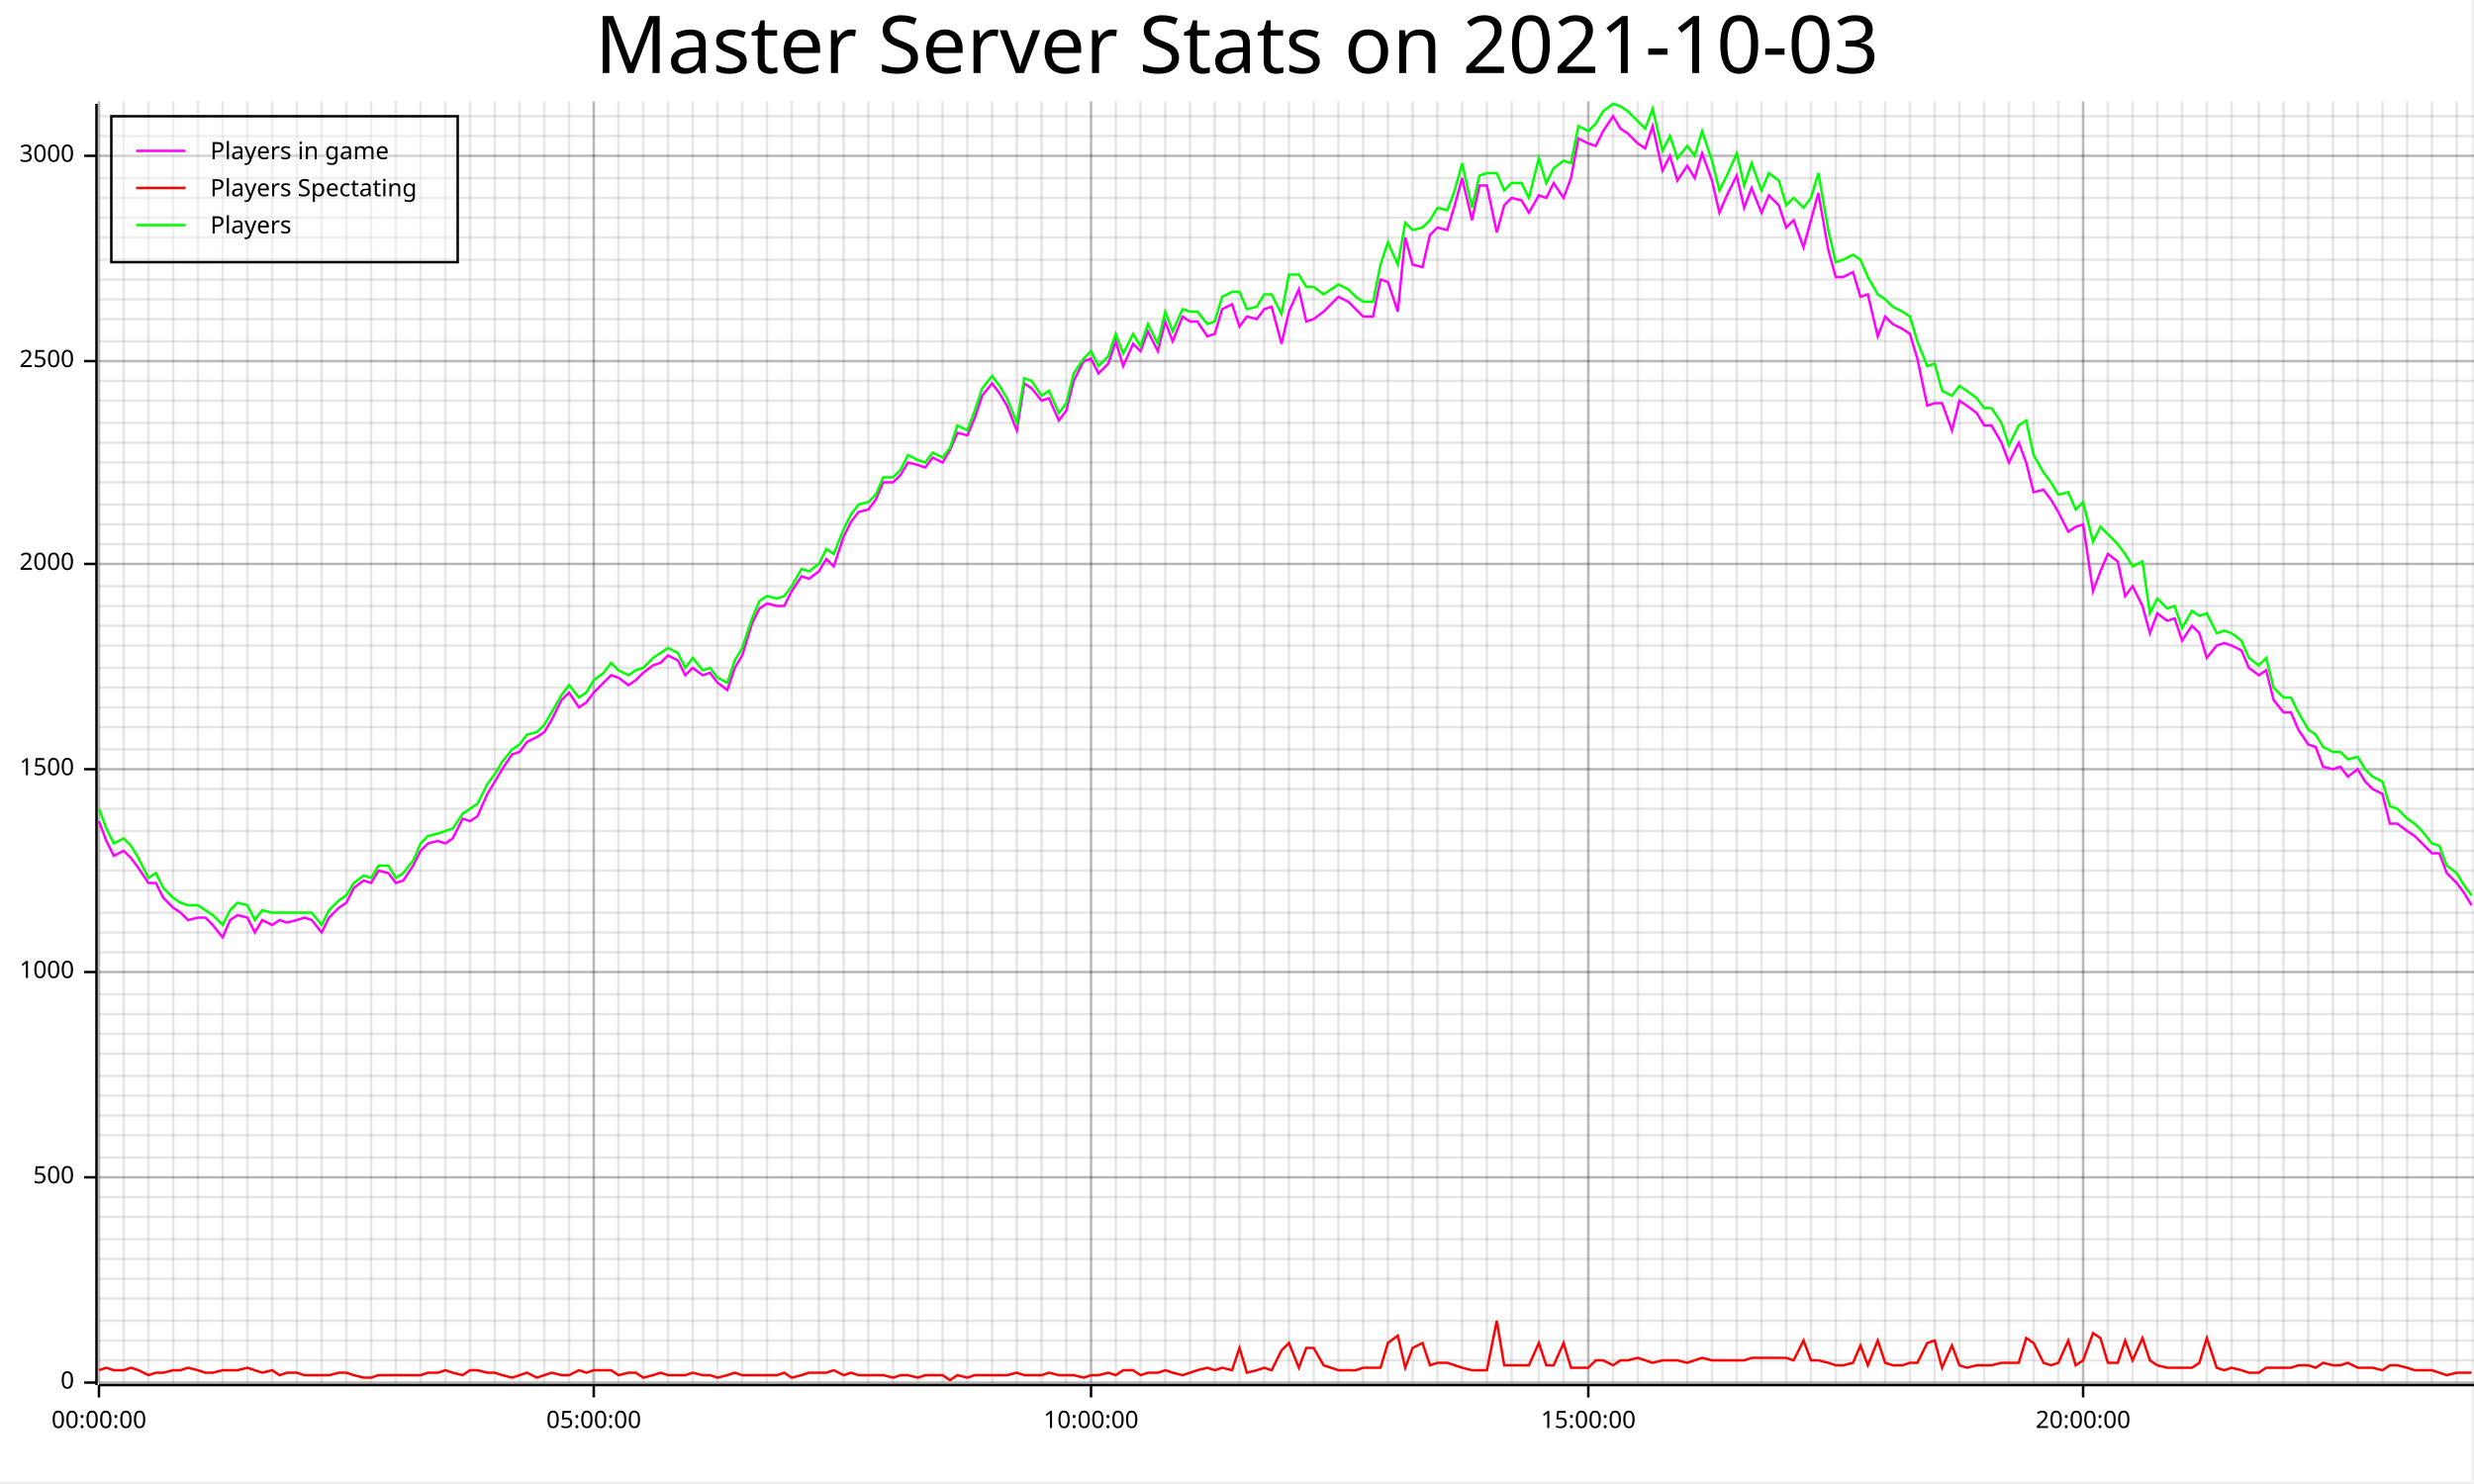
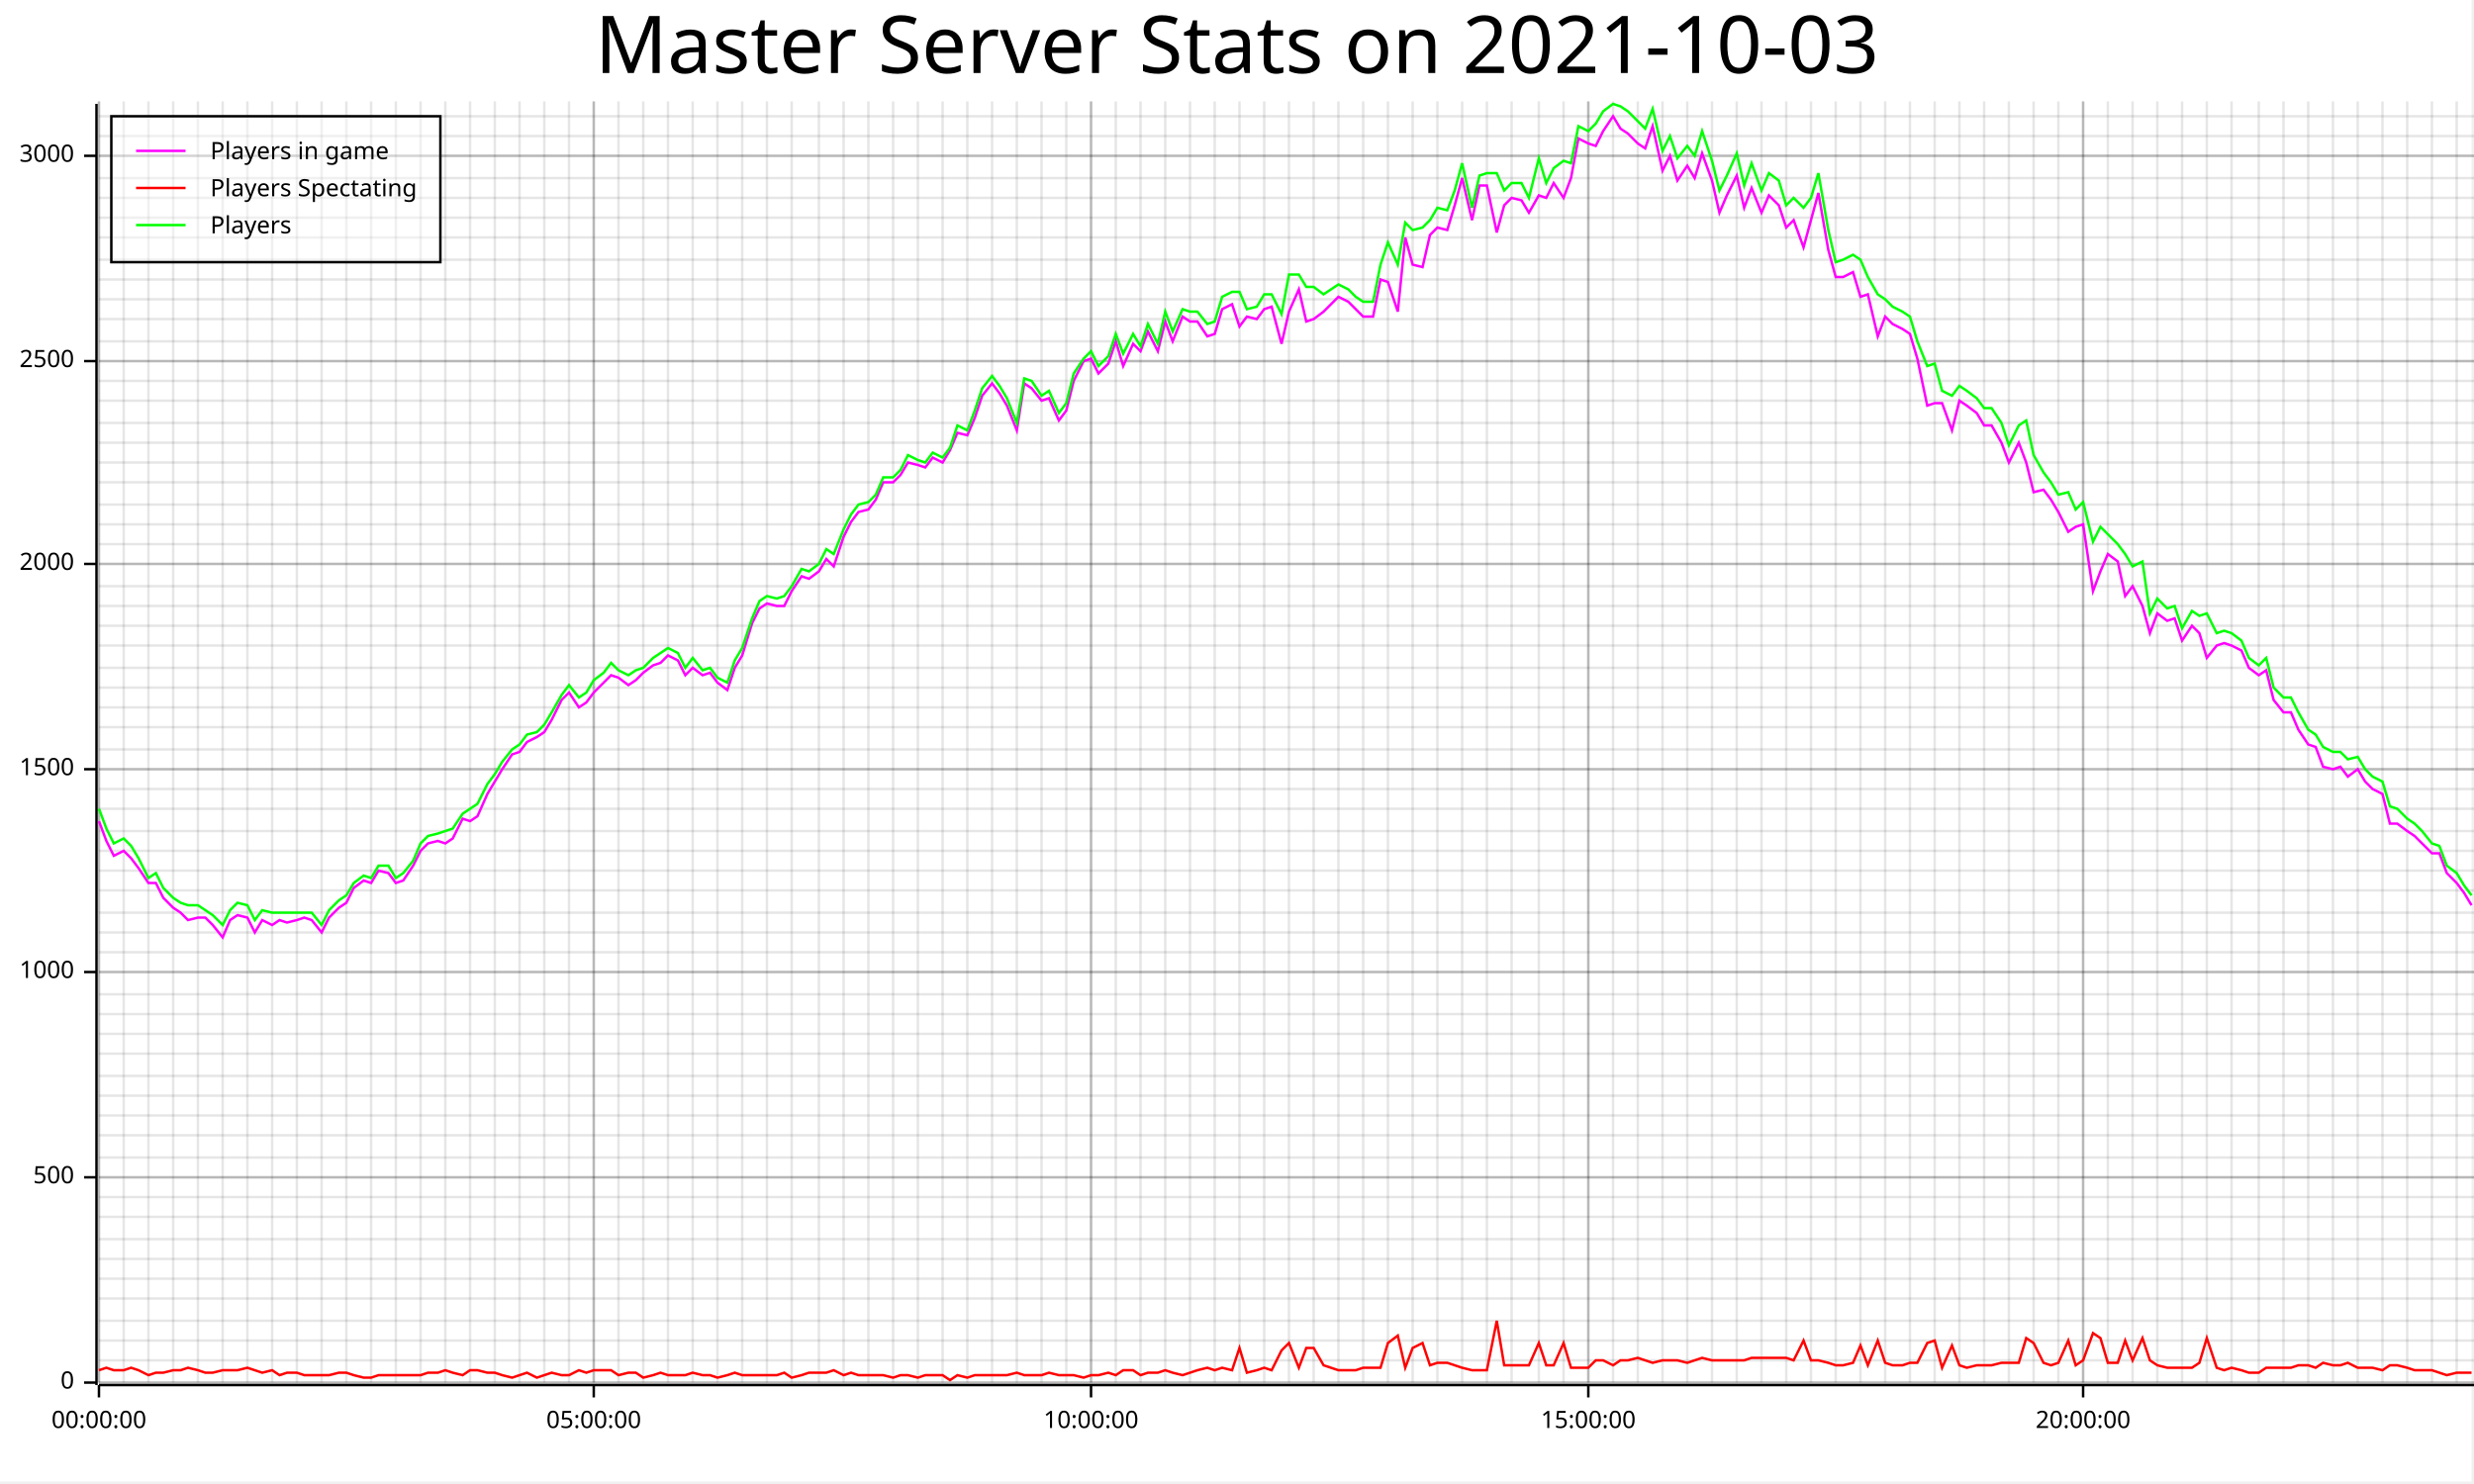
<svg xmlns="http://www.w3.org/2000/svg" width="1000" height="600" viewBox="0 0 1000 600">
  <rect x="0" y="0" width="999" height="599" opacity="1" fill="#FFFFFF" stroke="none" />
  <text x="500" y="5" dy="0.76em" text-anchor="middle" font-family="sans-serif" font-size="32.258" opacity="1" fill="#000000">
Master Server Stats on 2021-10-03
</text>
  <line opacity="0.1" stroke="#000000" stroke-width="1" x1="40" y1="559" x2="40" y2="41" />
  <line opacity="0.1" stroke="#000000" stroke-width="1" x1="50" y1="559" x2="50" y2="41" />
  <line opacity="0.1" stroke="#000000" stroke-width="1" x1="60" y1="559" x2="60" y2="41" />
  <line opacity="0.1" stroke="#000000" stroke-width="1" x1="70" y1="559" x2="70" y2="41" />
  <line opacity="0.1" stroke="#000000" stroke-width="1" x1="80" y1="559" x2="80" y2="41" />
  <line opacity="0.1" stroke="#000000" stroke-width="1" x1="90" y1="559" x2="90" y2="41" />
  <line opacity="0.1" stroke="#000000" stroke-width="1" x1="100" y1="559" x2="100" y2="41" />
  <line opacity="0.1" stroke="#000000" stroke-width="1" x1="110" y1="559" x2="110" y2="41" />
  <line opacity="0.1" stroke="#000000" stroke-width="1" x1="120" y1="559" x2="120" y2="41" />
  <line opacity="0.1" stroke="#000000" stroke-width="1" x1="130" y1="559" x2="130" y2="41" />
  <line opacity="0.1" stroke="#000000" stroke-width="1" x1="140" y1="559" x2="140" y2="41" />
  <line opacity="0.1" stroke="#000000" stroke-width="1" x1="150" y1="559" x2="150" y2="41" />
  <line opacity="0.1" stroke="#000000" stroke-width="1" x1="160" y1="559" x2="160" y2="41" />
  <line opacity="0.1" stroke="#000000" stroke-width="1" x1="170" y1="559" x2="170" y2="41" />
  <line opacity="0.1" stroke="#000000" stroke-width="1" x1="180" y1="559" x2="180" y2="41" />
  <line opacity="0.1" stroke="#000000" stroke-width="1" x1="190" y1="559" x2="190" y2="41" />
  <line opacity="0.1" stroke="#000000" stroke-width="1" x1="200" y1="559" x2="200" y2="41" />
  <line opacity="0.1" stroke="#000000" stroke-width="1" x1="210" y1="559" x2="210" y2="41" />
  <line opacity="0.1" stroke="#000000" stroke-width="1" x1="220" y1="559" x2="220" y2="41" />
  <line opacity="0.1" stroke="#000000" stroke-width="1" x1="230" y1="559" x2="230" y2="41" />
  <line opacity="0.1" stroke="#000000" stroke-width="1" x1="240" y1="559" x2="240" y2="41" />
  <line opacity="0.1" stroke="#000000" stroke-width="1" x1="250" y1="559" x2="250" y2="41" />
  <line opacity="0.1" stroke="#000000" stroke-width="1" x1="260" y1="559" x2="260" y2="41" />
  <line opacity="0.1" stroke="#000000" stroke-width="1" x1="270" y1="559" x2="270" y2="41" />
  <line opacity="0.1" stroke="#000000" stroke-width="1" x1="280" y1="559" x2="280" y2="41" />
  <line opacity="0.1" stroke="#000000" stroke-width="1" x1="290" y1="559" x2="290" y2="41" />
  <line opacity="0.1" stroke="#000000" stroke-width="1" x1="300" y1="559" x2="300" y2="41" />
  <line opacity="0.1" stroke="#000000" stroke-width="1" x1="310" y1="559" x2="310" y2="41" />
  <line opacity="0.1" stroke="#000000" stroke-width="1" x1="320" y1="559" x2="320" y2="41" />
  <line opacity="0.1" stroke="#000000" stroke-width="1" x1="331" y1="559" x2="331" y2="41" />
  <line opacity="0.1" stroke="#000000" stroke-width="1" x1="341" y1="559" x2="341" y2="41" />
  <line opacity="0.1" stroke="#000000" stroke-width="1" x1="351" y1="559" x2="351" y2="41" />
  <line opacity="0.1" stroke="#000000" stroke-width="1" x1="361" y1="559" x2="361" y2="41" />
  <line opacity="0.1" stroke="#000000" stroke-width="1" x1="371" y1="559" x2="371" y2="41" />
  <line opacity="0.1" stroke="#000000" stroke-width="1" x1="381" y1="559" x2="381" y2="41" />
  <line opacity="0.1" stroke="#000000" stroke-width="1" x1="391" y1="559" x2="391" y2="41" />
  <line opacity="0.1" stroke="#000000" stroke-width="1" x1="401" y1="559" x2="401" y2="41" />
  <line opacity="0.1" stroke="#000000" stroke-width="1" x1="411" y1="559" x2="411" y2="41" />
  <line opacity="0.1" stroke="#000000" stroke-width="1" x1="421" y1="559" x2="421" y2="41" />
  <line opacity="0.1" stroke="#000000" stroke-width="1" x1="431" y1="559" x2="431" y2="41" />
  <line opacity="0.1" stroke="#000000" stroke-width="1" x1="441" y1="559" x2="441" y2="41" />
  <line opacity="0.1" stroke="#000000" stroke-width="1" x1="451" y1="559" x2="451" y2="41" />
  <line opacity="0.1" stroke="#000000" stroke-width="1" x1="461" y1="559" x2="461" y2="41" />
  <line opacity="0.1" stroke="#000000" stroke-width="1" x1="471" y1="559" x2="471" y2="41" />
  <line opacity="0.1" stroke="#000000" stroke-width="1" x1="481" y1="559" x2="481" y2="41" />
  <line opacity="0.1" stroke="#000000" stroke-width="1" x1="491" y1="559" x2="491" y2="41" />
  <line opacity="0.1" stroke="#000000" stroke-width="1" x1="501" y1="559" x2="501" y2="41" />
  <line opacity="0.1" stroke="#000000" stroke-width="1" x1="511" y1="559" x2="511" y2="41" />
  <line opacity="0.1" stroke="#000000" stroke-width="1" x1="521" y1="559" x2="521" y2="41" />
  <line opacity="0.1" stroke="#000000" stroke-width="1" x1="531" y1="559" x2="531" y2="41" />
  <line opacity="0.1" stroke="#000000" stroke-width="1" x1="541" y1="559" x2="541" y2="41" />
  <line opacity="0.1" stroke="#000000" stroke-width="1" x1="551" y1="559" x2="551" y2="41" />
  <line opacity="0.1" stroke="#000000" stroke-width="1" x1="561" y1="559" x2="561" y2="41" />
  <line opacity="0.1" stroke="#000000" stroke-width="1" x1="571" y1="559" x2="571" y2="41" />
  <line opacity="0.1" stroke="#000000" stroke-width="1" x1="581" y1="559" x2="581" y2="41" />
  <line opacity="0.1" stroke="#000000" stroke-width="1" x1="591" y1="559" x2="591" y2="41" />
  <line opacity="0.1" stroke="#000000" stroke-width="1" x1="601" y1="559" x2="601" y2="41" />
  <line opacity="0.1" stroke="#000000" stroke-width="1" x1="611" y1="559" x2="611" y2="41" />
  <line opacity="0.1" stroke="#000000" stroke-width="1" x1="622" y1="559" x2="622" y2="41" />
  <line opacity="0.1" stroke="#000000" stroke-width="1" x1="632" y1="559" x2="632" y2="41" />
  <line opacity="0.1" stroke="#000000" stroke-width="1" x1="642" y1="559" x2="642" y2="41" />
  <line opacity="0.1" stroke="#000000" stroke-width="1" x1="652" y1="559" x2="652" y2="41" />
  <line opacity="0.1" stroke="#000000" stroke-width="1" x1="662" y1="559" x2="662" y2="41" />
  <line opacity="0.1" stroke="#000000" stroke-width="1" x1="672" y1="559" x2="672" y2="41" />
  <line opacity="0.1" stroke="#000000" stroke-width="1" x1="682" y1="559" x2="682" y2="41" />
  <line opacity="0.1" stroke="#000000" stroke-width="1" x1="692" y1="559" x2="692" y2="41" />
  <line opacity="0.1" stroke="#000000" stroke-width="1" x1="702" y1="559" x2="702" y2="41" />
  <line opacity="0.1" stroke="#000000" stroke-width="1" x1="712" y1="559" x2="712" y2="41" />
  <line opacity="0.1" stroke="#000000" stroke-width="1" x1="722" y1="559" x2="722" y2="41" />
  <line opacity="0.1" stroke="#000000" stroke-width="1" x1="732" y1="559" x2="732" y2="41" />
  <line opacity="0.1" stroke="#000000" stroke-width="1" x1="742" y1="559" x2="742" y2="41" />
  <line opacity="0.1" stroke="#000000" stroke-width="1" x1="752" y1="559" x2="752" y2="41" />
  <line opacity="0.1" stroke="#000000" stroke-width="1" x1="762" y1="559" x2="762" y2="41" />
  <line opacity="0.1" stroke="#000000" stroke-width="1" x1="772" y1="559" x2="772" y2="41" />
  <line opacity="0.1" stroke="#000000" stroke-width="1" x1="782" y1="559" x2="782" y2="41" />
  <line opacity="0.1" stroke="#000000" stroke-width="1" x1="792" y1="559" x2="792" y2="41" />
  <line opacity="0.1" stroke="#000000" stroke-width="1" x1="802" y1="559" x2="802" y2="41" />
  <line opacity="0.1" stroke="#000000" stroke-width="1" x1="812" y1="559" x2="812" y2="41" />
  <line opacity="0.1" stroke="#000000" stroke-width="1" x1="822" y1="559" x2="822" y2="41" />
  <line opacity="0.1" stroke="#000000" stroke-width="1" x1="832" y1="559" x2="832" y2="41" />
  <line opacity="0.1" stroke="#000000" stroke-width="1" x1="842" y1="559" x2="842" y2="41" />
  <line opacity="0.1" stroke="#000000" stroke-width="1" x1="852" y1="559" x2="852" y2="41" />
  <line opacity="0.1" stroke="#000000" stroke-width="1" x1="862" y1="559" x2="862" y2="41" />
  <line opacity="0.1" stroke="#000000" stroke-width="1" x1="872" y1="559" x2="872" y2="41" />
  <line opacity="0.1" stroke="#000000" stroke-width="1" x1="882" y1="559" x2="882" y2="41" />
  <line opacity="0.1" stroke="#000000" stroke-width="1" x1="892" y1="559" x2="892" y2="41" />
  <line opacity="0.1" stroke="#000000" stroke-width="1" x1="902" y1="559" x2="902" y2="41" />
  <line opacity="0.1" stroke="#000000" stroke-width="1" x1="913" y1="559" x2="913" y2="41" />
  <line opacity="0.1" stroke="#000000" stroke-width="1" x1="923" y1="559" x2="923" y2="41" />
  <line opacity="0.1" stroke="#000000" stroke-width="1" x1="933" y1="559" x2="933" y2="41" />
  <line opacity="0.1" stroke="#000000" stroke-width="1" x1="943" y1="559" x2="943" y2="41" />
  <line opacity="0.1" stroke="#000000" stroke-width="1" x1="953" y1="559" x2="953" y2="41" />
  <line opacity="0.1" stroke="#000000" stroke-width="1" x1="963" y1="559" x2="963" y2="41" />
  <line opacity="0.1" stroke="#000000" stroke-width="1" x1="973" y1="559" x2="973" y2="41" />
  <line opacity="0.1" stroke="#000000" stroke-width="1" x1="983" y1="559" x2="983" y2="41" />
  <line opacity="0.1" stroke="#000000" stroke-width="1" x1="993" y1="559" x2="993" y2="41" />
  <line opacity="0.1" stroke="#000000" stroke-width="1" x1="40" y1="559" x2="1000" y2="559" />
  <line opacity="0.1" stroke="#000000" stroke-width="1" x1="40" y1="550" x2="1000" y2="550" />
  <line opacity="0.1" stroke="#000000" stroke-width="1" x1="40" y1="542" x2="1000" y2="542" />
  <line opacity="0.1" stroke="#000000" stroke-width="1" x1="40" y1="534" x2="1000" y2="534" />
  <line opacity="0.1" stroke="#000000" stroke-width="1" x1="40" y1="525" x2="1000" y2="525" />
  <line opacity="0.1" stroke="#000000" stroke-width="1" x1="40" y1="517" x2="1000" y2="517" />
  <line opacity="0.1" stroke="#000000" stroke-width="1" x1="40" y1="509" x2="1000" y2="509" />
  <line opacity="0.1" stroke="#000000" stroke-width="1" x1="40" y1="501" x2="1000" y2="501" />
  <line opacity="0.1" stroke="#000000" stroke-width="1" x1="40" y1="492" x2="1000" y2="492" />
  <line opacity="0.1" stroke="#000000" stroke-width="1" x1="40" y1="484" x2="1000" y2="484" />
  <line opacity="0.1" stroke="#000000" stroke-width="1" x1="40" y1="476" x2="1000" y2="476" />
  <line opacity="0.1" stroke="#000000" stroke-width="1" x1="40" y1="468" x2="1000" y2="468" />
  <line opacity="0.1" stroke="#000000" stroke-width="1" x1="40" y1="459" x2="1000" y2="459" />
  <line opacity="0.1" stroke="#000000" stroke-width="1" x1="40" y1="451" x2="1000" y2="451" />
  <line opacity="0.1" stroke="#000000" stroke-width="1" x1="40" y1="443" x2="1000" y2="443" />
  <line opacity="0.1" stroke="#000000" stroke-width="1" x1="40" y1="435" x2="1000" y2="435" />
  <line opacity="0.1" stroke="#000000" stroke-width="1" x1="40" y1="426" x2="1000" y2="426" />
  <line opacity="0.1" stroke="#000000" stroke-width="1" x1="40" y1="418" x2="1000" y2="418" />
  <line opacity="0.1" stroke="#000000" stroke-width="1" x1="40" y1="410" x2="1000" y2="410" />
  <line opacity="0.1" stroke="#000000" stroke-width="1" x1="40" y1="402" x2="1000" y2="402" />
  <line opacity="0.1" stroke="#000000" stroke-width="1" x1="40" y1="393" x2="1000" y2="393" />
  <line opacity="0.1" stroke="#000000" stroke-width="1" x1="40" y1="385" x2="1000" y2="385" />
  <line opacity="0.1" stroke="#000000" stroke-width="1" x1="40" y1="377" x2="1000" y2="377" />
  <line opacity="0.1" stroke="#000000" stroke-width="1" x1="40" y1="369" x2="1000" y2="369" />
  <line opacity="0.1" stroke="#000000" stroke-width="1" x1="40" y1="360" x2="1000" y2="360" />
  <line opacity="0.1" stroke="#000000" stroke-width="1" x1="40" y1="352" x2="1000" y2="352" />
  <line opacity="0.1" stroke="#000000" stroke-width="1" x1="40" y1="344" x2="1000" y2="344" />
  <line opacity="0.1" stroke="#000000" stroke-width="1" x1="40" y1="336" x2="1000" y2="336" />
  <line opacity="0.1" stroke="#000000" stroke-width="1" x1="40" y1="327" x2="1000" y2="327" />
  <line opacity="0.1" stroke="#000000" stroke-width="1" x1="40" y1="319" x2="1000" y2="319" />
  <line opacity="0.1" stroke="#000000" stroke-width="1" x1="40" y1="311" x2="1000" y2="311" />
  <line opacity="0.1" stroke="#000000" stroke-width="1" x1="40" y1="303" x2="1000" y2="303" />
  <line opacity="0.1" stroke="#000000" stroke-width="1" x1="40" y1="294" x2="1000" y2="294" />
  <line opacity="0.1" stroke="#000000" stroke-width="1" x1="40" y1="286" x2="1000" y2="286" />
  <line opacity="0.1" stroke="#000000" stroke-width="1" x1="40" y1="278" x2="1000" y2="278" />
  <line opacity="0.1" stroke="#000000" stroke-width="1" x1="40" y1="270" x2="1000" y2="270" />
  <line opacity="0.1" stroke="#000000" stroke-width="1" x1="40" y1="261" x2="1000" y2="261" />
  <line opacity="0.1" stroke="#000000" stroke-width="1" x1="40" y1="253" x2="1000" y2="253" />
  <line opacity="0.1" stroke="#000000" stroke-width="1" x1="40" y1="245" x2="1000" y2="245" />
  <line opacity="0.1" stroke="#000000" stroke-width="1" x1="40" y1="237" x2="1000" y2="237" />
  <line opacity="0.1" stroke="#000000" stroke-width="1" x1="40" y1="228" x2="1000" y2="228" />
  <line opacity="0.1" stroke="#000000" stroke-width="1" x1="40" y1="220" x2="1000" y2="220" />
  <line opacity="0.1" stroke="#000000" stroke-width="1" x1="40" y1="212" x2="1000" y2="212" />
  <line opacity="0.1" stroke="#000000" stroke-width="1" x1="40" y1="204" x2="1000" y2="204" />
  <line opacity="0.1" stroke="#000000" stroke-width="1" x1="40" y1="195" x2="1000" y2="195" />
  <line opacity="0.1" stroke="#000000" stroke-width="1" x1="40" y1="187" x2="1000" y2="187" />
  <line opacity="0.1" stroke="#000000" stroke-width="1" x1="40" y1="179" x2="1000" y2="179" />
  <line opacity="0.1" stroke="#000000" stroke-width="1" x1="40" y1="171" x2="1000" y2="171" />
  <line opacity="0.1" stroke="#000000" stroke-width="1" x1="40" y1="162" x2="1000" y2="162" />
  <line opacity="0.1" stroke="#000000" stroke-width="1" x1="40" y1="154" x2="1000" y2="154" />
  <line opacity="0.1" stroke="#000000" stroke-width="1" x1="40" y1="146" x2="1000" y2="146" />
  <line opacity="0.1" stroke="#000000" stroke-width="1" x1="40" y1="138" x2="1000" y2="138" />
  <line opacity="0.1" stroke="#000000" stroke-width="1" x1="40" y1="129" x2="1000" y2="129" />
  <line opacity="0.1" stroke="#000000" stroke-width="1" x1="40" y1="121" x2="1000" y2="121" />
  <line opacity="0.1" stroke="#000000" stroke-width="1" x1="40" y1="113" x2="1000" y2="113" />
  <line opacity="0.1" stroke="#000000" stroke-width="1" x1="40" y1="105" x2="1000" y2="105" />
  <line opacity="0.1" stroke="#000000" stroke-width="1" x1="40" y1="96" x2="1000" y2="96" />
  <line opacity="0.1" stroke="#000000" stroke-width="1" x1="40" y1="88" x2="1000" y2="88" />
  <line opacity="0.1" stroke="#000000" stroke-width="1" x1="40" y1="80" x2="1000" y2="80" />
  <line opacity="0.1" stroke="#000000" stroke-width="1" x1="40" y1="72" x2="1000" y2="72" />
  <line opacity="0.1" stroke="#000000" stroke-width="1" x1="40" y1="63" x2="1000" y2="63" />
  <line opacity="0.1" stroke="#000000" stroke-width="1" x1="40" y1="55" x2="1000" y2="55" />
  <line opacity="0.1" stroke="#000000" stroke-width="1" x1="40" y1="47" x2="1000" y2="47" />
  <line opacity="0.2" stroke="#000000" stroke-width="1" x1="40" y1="559" x2="40" y2="41" />
  <line opacity="0.2" stroke="#000000" stroke-width="1" x1="240" y1="559" x2="240" y2="41" />
  <line opacity="0.2" stroke="#000000" stroke-width="1" x1="441" y1="559" x2="441" y2="41" />
  <line opacity="0.2" stroke="#000000" stroke-width="1" x1="642" y1="559" x2="642" y2="41" />
  <line opacity="0.2" stroke="#000000" stroke-width="1" x1="842" y1="559" x2="842" y2="41" />
  <line opacity="0.2" stroke="#000000" stroke-width="1" x1="40" y1="559" x2="1000" y2="559" />
  <line opacity="0.2" stroke="#000000" stroke-width="1" x1="40" y1="476" x2="1000" y2="476" />
  <line opacity="0.2" stroke="#000000" stroke-width="1" x1="40" y1="393" x2="1000" y2="393" />
  <line opacity="0.2" stroke="#000000" stroke-width="1" x1="40" y1="311" x2="1000" y2="311" />
  <line opacity="0.2" stroke="#000000" stroke-width="1" x1="40" y1="228" x2="1000" y2="228" />
  <line opacity="0.2" stroke="#000000" stroke-width="1" x1="40" y1="146" x2="1000" y2="146" />
  <line opacity="0.2" stroke="#000000" stroke-width="1" x1="40" y1="63" x2="1000" y2="63" />
  <polyline fill="none" opacity="1" stroke="#000000" stroke-width="1" points="39,42 39,560 " />
  <text x="30" y="559" dy="0.5ex" text-anchor="end" font-family="sans-serif" font-size="9.677" opacity="1" fill="#000000">
0
</text>
  <polyline fill="none" opacity="1" stroke="#000000" stroke-width="1" points="34,559 39,559 " />
  <text x="30" y="476" dy="0.5ex" text-anchor="end" font-family="sans-serif" font-size="9.677" opacity="1" fill="#000000">
500
</text>
  <polyline fill="none" opacity="1" stroke="#000000" stroke-width="1" points="34,476 39,476 " />
  <text x="30" y="393" dy="0.5ex" text-anchor="end" font-family="sans-serif" font-size="9.677" opacity="1" fill="#000000">
1000
</text>
  <polyline fill="none" opacity="1" stroke="#000000" stroke-width="1" points="34,393 39,393 " />
  <text x="30" y="311" dy="0.5ex" text-anchor="end" font-family="sans-serif" font-size="9.677" opacity="1" fill="#000000">
1500
</text>
  <polyline fill="none" opacity="1" stroke="#000000" stroke-width="1" points="34,311 39,311 " />
  <text x="30" y="228" dy="0.5ex" text-anchor="end" font-family="sans-serif" font-size="9.677" opacity="1" fill="#000000">
2000
</text>
  <polyline fill="none" opacity="1" stroke="#000000" stroke-width="1" points="34,228 39,228 " />
  <text x="30" y="146" dy="0.5ex" text-anchor="end" font-family="sans-serif" font-size="9.677" opacity="1" fill="#000000">
2500
</text>
  <polyline fill="none" opacity="1" stroke="#000000" stroke-width="1" points="34,146 39,146 " />
  <text x="30" y="63" dy="0.5ex" text-anchor="end" font-family="sans-serif" font-size="9.677" opacity="1" fill="#000000">
3000
</text>
  <polyline fill="none" opacity="1" stroke="#000000" stroke-width="1" points="34,63 39,63 " />
  <polyline fill="none" opacity="1" stroke="#000000" stroke-width="1" points="40,560 1000,560 " />
  <text x="40" y="570" dy="0.76em" text-anchor="middle" font-family="sans-serif" font-size="9.677" opacity="1" fill="#000000">
00:00:00
</text>
  <polyline fill="none" opacity="1" stroke="#000000" stroke-width="1" points="40,560 40,565 " />
  <text x="240" y="570" dy="0.76em" text-anchor="middle" font-family="sans-serif" font-size="9.677" opacity="1" fill="#000000">
05:00:00
</text>
  <polyline fill="none" opacity="1" stroke="#000000" stroke-width="1" points="240,560 240,565 " />
  <text x="441" y="570" dy="0.76em" text-anchor="middle" font-family="sans-serif" font-size="9.677" opacity="1" fill="#000000">
10:00:00
</text>
  <polyline fill="none" opacity="1" stroke="#000000" stroke-width="1" points="441,560 441,565 " />
  <text x="642" y="570" dy="0.76em" text-anchor="middle" font-family="sans-serif" font-size="9.677" opacity="1" fill="#000000">
15:00:00
</text>
  <polyline fill="none" opacity="1" stroke="#000000" stroke-width="1" points="642,560 642,565 " />
  <text x="842" y="570" dy="0.76em" text-anchor="middle" font-family="sans-serif" font-size="9.677" opacity="1" fill="#000000">
20:00:00
</text>
  <polyline fill="none" opacity="1" stroke="#000000" stroke-width="1" points="842,560 842,565 " />
  <polyline fill="none" opacity="1" stroke="#FF00FF" stroke-width="1" points="40,332 43,340 46,346 50,344 53,347 56,351 60,357 63,357 66,363 70,367 73,369 76,372 80,371 83,371 86,374 90,379 93,372 96,370 100,371 103,377 106,372 110,374 113,372 116,373 120,372 123,371 126,372 130,377 133,371 137,367 140,365 143,359 147,356 150,357 153,352 157,353 160,357 163,356 167,350 170,344 173,341 177,340 180,341 183,339 187,331 190,332 193,330 197,321 200,316 203,311 207,305 210,304 213,300 217,298 220,296 223,291 227,283 230,280 234,286 237,284 240,280 244,276 247,273 250,274 254,277 257,275 260,272 264,269 267,268 270,265 274,267 277,273 280,270 284,273 287,272 290,276 294,279 297,270 300,265 304,252 307,246 310,244 314,245 317,245 320,239 324,233 327,234 331,231 334,226 337,229 341,217 344,211 347,207 351,206 354,202 357,195 361,195 364,192 367,187 371,188 374,189 377,185 381,187 384,182 387,175 391,176 394,169 397,160 401,155 404,159 407,164 411,174 414,155 417,157 421,162 424,161 428,170 431,166 434,154 438,146 441,145 444,151 448,147 451,138 454,148 458,139 461,142 464,134 468,142 471,130 474,138 478,128 481,130 484,130 488,136 491,135 494,125 498,123 501,132 504,128 508,129 511,125 514,124 518,139 521,126 525,117 528,130 531,129 535,126 538,123 541,120 545,122 548,125 551,128 555,128 558,113 561,114 565,126 568,96 571,107 575,108 578,95 581,92 585,93 588,83 591,72 595,89 598,75 601,75 605,94 608,83 611,80 615,81 618,86 622,79 625,80 628,74 632,80 635,72 638,56 642,58 645,59 648,53 652,47 655,52 658,54 662,58 665,60 668,51 672,69 675,63 678,73 682,67 685,72 688,62 692,73 695,86 698,79 702,71 705,84 708,76 712,86 715,79 719,83 722,92 725,89 729,100 732,89 735,78 739,101 742,112 745,112 749,110 752,120 755,119 759,136 762,128 765,131 769,133 772,135 775,145 779,164 782,163 785,163 789,174 792,162 795,164 799,167 802,172 805,172 809,179 812,187 816,179 819,187 822,199 826,198 829,202 832,207 836,215 839,213 842,212 846,239 849,231 852,224 856,227 859,241 862,237 866,245 869,256 872,248 876,251 879,250 882,259 886,253 889,256 892,266 896,261 899,260 902,261 906,263 909,270 913,273 916,271 919,283 923,288 926,288 929,295 933,301 936,302 939,310 943,311 946,310 949,314 953,311 956,316 959,319 963,321 966,333 969,333 973,336 976,338 979,341 983,345 986,345 989,353 993,357 996,361 999,366 " />
  <polyline fill="none" opacity="1" stroke="#FF0000" stroke-width="1" points="40,554 43,553 46,554 50,554 53,553 56,554 60,556 63,555 66,555 70,554 73,554 76,553 80,554 83,555 86,555 90,554 93,554 96,554 100,553 103,554 106,555 110,554 113,556 116,555 120,555 123,556 126,556 130,556 133,556 137,555 140,555 143,556 147,557 150,557 153,556 157,556 160,556 163,556 167,556 170,556 173,555 177,555 180,554 183,555 187,556 190,554 193,554 197,555 200,555 203,556 207,557 210,556 213,555 217,557 220,556 223,555 227,556 230,556 234,554 237,555 240,554 244,554 247,554 250,556 254,555 257,555 260,557 264,556 267,555 270,556 274,556 277,556 280,555 284,556 287,556 290,557 294,556 297,555 300,556 304,556 307,556 310,556 314,556 317,555 320,557 324,556 327,555 331,555 334,555 337,554 341,556 344,555 347,556 351,556 354,556 357,556 361,557 364,556 367,556 371,557 374,556 377,556 381,556 384,558 387,556 391,557 394,556 397,556 401,556 404,556 407,556 411,555 414,556 417,556 421,556 424,555 428,556 431,556 434,556 438,557 441,556 444,556 448,555 451,556 454,554 458,554 461,556 464,555 468,555 471,554 474,555 478,556 481,555 484,554 488,553 491,554 494,553 498,554 501,545 504,555 508,554 511,553 514,554 518,546 521,543 525,553 528,545 531,545 535,552 538,553 541,554 545,554 548,554 551,553 555,553 558,553 561,543 565,540 568,553 571,545 575,543 578,552 581,551 585,551 588,552 591,553 595,554 598,554 601,554 605,534 608,552 611,552 615,552 618,552 622,543 625,552 628,552 632,543 635,553 638,553 642,553 645,550 648,550 652,552 655,550 658,550 662,549 665,550 668,551 672,550 675,550 678,550 682,551 685,550 688,549 692,550 695,550 698,550 702,550 705,550 708,549 712,549 715,549 719,549 722,549 725,550 729,542 732,550 735,550 739,551 742,552 745,552 749,551 752,544 755,552 759,542 762,551 765,552 769,552 772,551 775,551 779,543 782,542 785,553 789,544 792,552 795,553 799,552 802,552 805,552 809,551 812,551 816,551 819,541 822,543 826,551 829,552 832,551 836,542 839,552 842,550 846,539 849,541 852,551 856,551 859,542 862,550 866,541 869,550 872,552 876,553 879,553 882,553 886,553 889,551 892,541 896,553 899,554 902,553 906,554 909,555 913,555 916,553 919,553 923,553 926,553 929,552 933,552 936,553 939,551 943,552 946,552 949,551 953,553 956,553 959,553 963,554 966,552 969,552 973,553 976,554 979,554 983,554 986,555 989,556 993,555 996,555 999,555 " />
  <polyline fill="none" opacity="1" stroke="#00FF00" stroke-width="1" points="40,327 43,335 46,341 50,339 53,342 56,347 60,355 63,353 66,359 70,363 73,365 76,366 80,366 83,368 86,370 90,374 93,368 96,365 100,366 103,372 106,368 110,369 113,369 116,369 120,369 123,369 126,369 130,374 133,368 137,364 140,362 143,357 147,354 150,355 153,350 157,350 160,355 163,353 167,348 170,341 173,338 177,337 180,336 183,335 187,329 190,327 193,325 197,317 200,313 203,308 207,303 210,301 213,297 217,296 220,293 223,288 227,281 230,277 234,282 237,280 240,275 244,272 247,268 250,271 254,273 257,271 260,270 264,266 267,264 270,262 274,264 277,270 280,266 284,271 287,270 290,274 294,276 297,267 300,262 304,250 307,243 310,241 314,242 317,241 320,237 324,230 327,231 331,228 334,222 337,224 341,214 344,208 347,204 351,203 354,200 357,193 361,193 364,190 367,184 371,186 374,187 377,183 381,185 384,181 387,172 391,174 394,166 397,157 401,152 404,156 407,161 411,171 414,153 417,154 421,160 424,158 428,167 431,163 434,151 438,145 441,142 444,148 448,144 451,135 454,143 458,135 461,140 464,131 468,139 471,126 474,134 478,125 481,126 484,126 488,131 491,130 494,120 498,118 501,118 504,125 508,124 511,119 514,119 518,127 521,111 525,111 528,116 531,116 535,119 538,117 541,115 545,117 548,120 551,122 555,122 558,107 561,98 565,107 568,90 571,93 575,92 578,89 581,84 585,85 588,77 591,66 595,84 598,71 601,70 605,70 608,77 611,74 615,74 618,80 622,64 625,74 628,68 632,65 635,66 638,51 642,53 645,50 648,45 652,42 655,43 658,45 662,49 665,52 668,44 672,61 675,55 678,64 682,59 685,63 688,53 692,65 695,77 698,71 702,62 705,75 708,66 712,77 715,70 719,73 722,83 725,80 729,84 732,80 735,70 739,93 742,106 745,105 749,103 752,105 755,112 759,119 762,121 765,124 769,126 772,128 775,138 779,148 782,147 785,158 789,160 792,156 795,158 799,161 802,165 805,165 809,171 812,180 816,172 819,170 822,184 826,191 829,195 832,200 836,199 839,206 842,203 846,219 849,213 852,216 856,220 859,224 862,229 866,227 869,248 872,242 876,246 879,245 882,254 886,247 889,249 892,248 896,256 899,255 902,256 906,259 909,266 913,269 916,266 919,278 923,282 926,282 929,288 933,295 936,297 939,302 943,304 946,304 949,307 953,306 956,311 959,314 963,316 966,326 969,327 973,331 976,333 979,336 983,341 986,342 989,350 993,353 996,358 999,362 " />
-   <rect x="45" y="47" width="140" height="59" opacity="0.4" fill="#FFFFFF" stroke="none" />
-   <rect x="45" y="47" width="140" height="59" opacity="1" fill="none" stroke="#000000" />
+   <rect x="45" y="47" width="133" height="59" opacity="0.4" fill="#FFFFFF" stroke="none" />
+   <rect x="45" y="47" width="133" height="59" opacity="1" fill="none" stroke="#000000" />
  <text x="85" y="57" dy="0.76em" text-anchor="start" font-family="sans-serif" font-size="9.677" opacity="1" fill="#000000">
Players in game
</text>
  <text x="85" y="72" dy="0.76em" text-anchor="start" font-family="sans-serif" font-size="9.677" opacity="1" fill="#000000">
Players Spectating
</text>
  <text x="85" y="87" dy="0.76em" text-anchor="start" font-family="sans-serif" font-size="9.677" opacity="1" fill="#000000">
Players
</text>
  <polyline fill="none" opacity="1" stroke="#FF00FF" stroke-width="1" points="55,61 75,61 " />
  <polyline fill="none" opacity="1" stroke="#FF0000" stroke-width="1" points="55,76 75,76 " />
  <polyline fill="none" opacity="1" stroke="#00FF00" stroke-width="1" points="55,91 75,91 " />
</svg>
